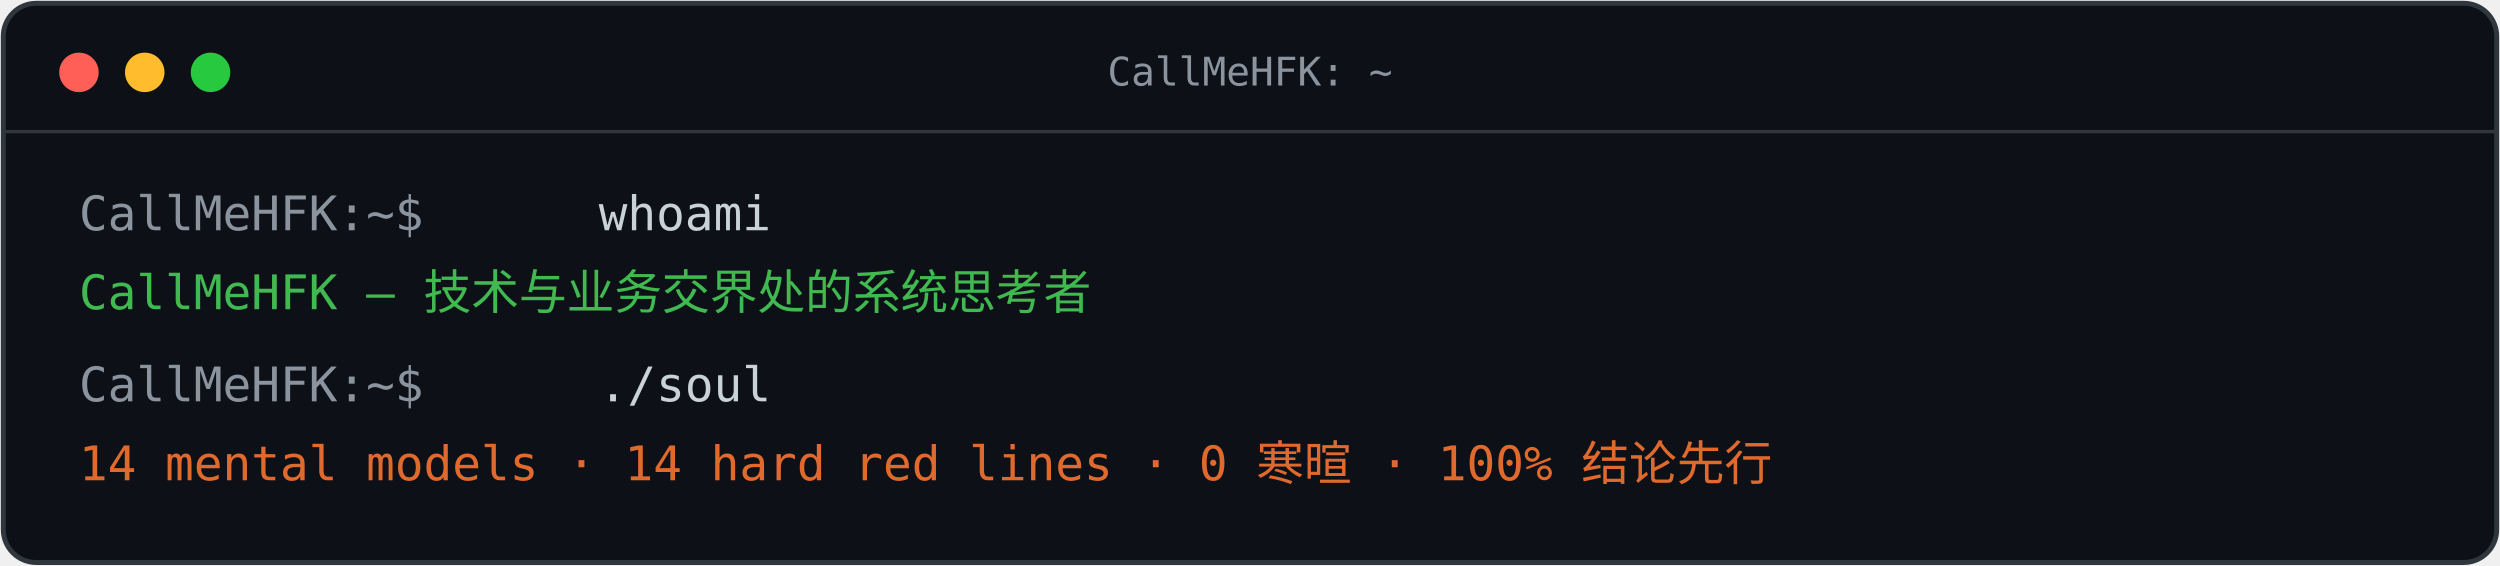
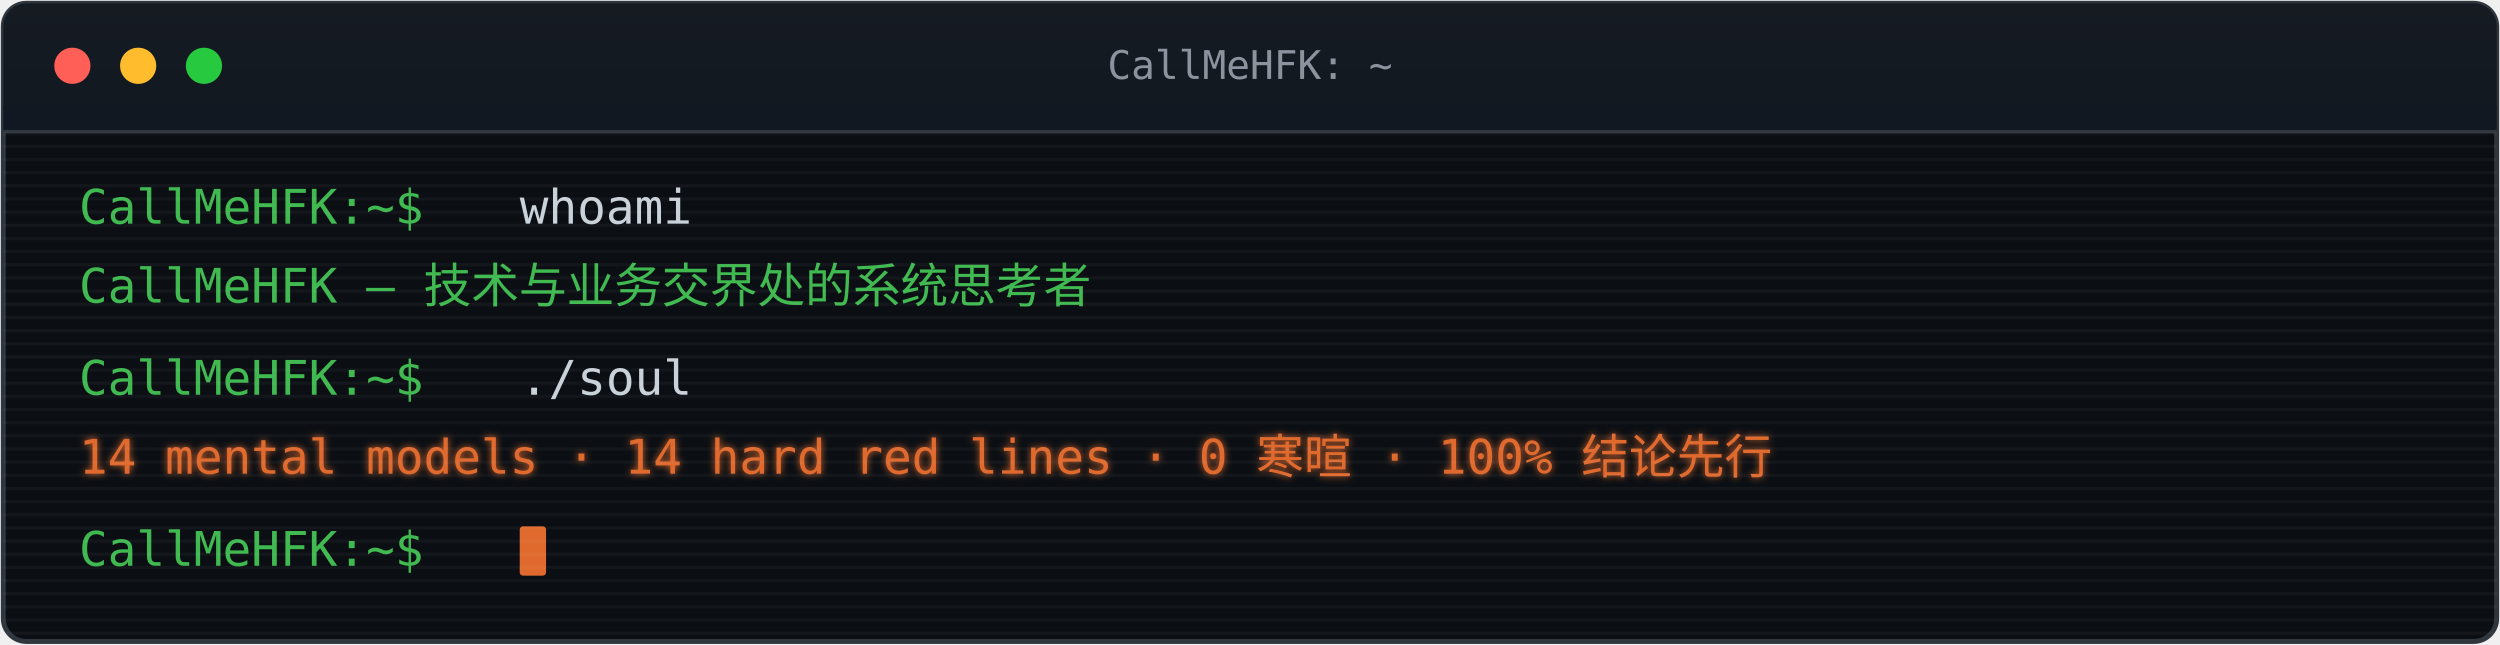
- <svg xmlns="http://www.w3.org/2000/svg" viewBox="0 0 760 172" width="760" height="172" role="img" aria-label="whoami: CallMeHFK">
-   <rect x="1" y="1" width="758" height="170" rx="10" fill="#0d1117" stroke="#30363d" stroke-width="1.5" />
-   <circle cx="24" cy="22" r="6" fill="#ff5f56" />
-   <circle cx="44" cy="22" r="6" fill="#ffbd2e" />
-   <circle cx="64" cy="22" r="6" fill="#27c93f" />
-   <text x="380" y="26" text-anchor="middle" font-family="ui-monospace, SFMono-Regular, Menlo, Consolas, monospace" font-size="12" fill="#8b949e">CallMeHFK: ~</text>
+ <svg xmlns="http://www.w3.org/2000/svg" viewBox="0 0 760 196" width="760" height="196" role="img" aria-label="whoami: CallMeHFK">
+   <defs>
+     <pattern id="scan" width="6" height="4" patternUnits="userSpaceOnUse">
+       <rect width="6" height="1" fill="#ffffff" opacity="0.035" />
+     </pattern>
+     <filter id="glow" x="-8%" y="-40%" width="116%" height="180%">
+       <feGaussianBlur stdDeviation="1.1" result="b" />
+       <feMerge>
+         <feMergeNode in="b" />
+         <feMergeNode in="SourceGraphic" />
+       </feMerge>
+     </filter>
+     <linearGradient id="titlebar" x1="0" y1="0" x2="0" y2="1">
+       <stop offset="0%" stop-color="#161b22" />
+       <stop offset="100%" stop-color="#111821" />
+     </linearGradient>
+     <style>
+       .cursor { animation: blink 1.15s step-end infinite; }
+       @keyframes blink { 50% { opacity: 0; } }
+       @media (prefers-reduced-motion: reduce) {
+         .cursor { animation: none; opacity: 1; }
+       }
+     </style>
+   </defs>
+   <rect x="1" y="1" width="758" height="194" rx="7" fill="#0b0f14" stroke="#30363d" stroke-width="1.5" />
+   <rect x="1" y="1" width="758" height="38" rx="7" fill="url(#titlebar)" />
+   <rect x="1" y="32" width="758" height="8" fill="#111821" />
+   <circle cx="22" cy="20" r="5.5" fill="#ff5f56" />
+   <circle cx="42" cy="20" r="5.5" fill="#ffbd2e" />
+   <circle cx="62" cy="20" r="5.5" fill="#27c93f" />
+   <text x="380" y="24" text-anchor="middle" font-family="ui-monospace, SFMono-Regular, Menlo, Consolas, monospace" font-size="12" fill="#8b949e">CallMeHFK: ~</text>
  <line x1="1" y1="40" x2="759" y2="40" stroke="#30363d" stroke-width="1" />
  <g font-family="ui-monospace, SFMono-Regular, Menlo, Consolas, monospace" font-size="14.5">
-     <text x="24" y="70" fill="#8b949e">CallMeHFK:~$</text>
-     <text x="182" y="70" fill="#c9d1d9">whoami</text>
-     <text x="24" y="94" fill="#3fb950">CallMeHFK — 技术与业务交界处的系统思考者</text>
-     <text x="24" y="122" fill="#8b949e">CallMeHFK:~$</text>
-     <text x="182" y="122" fill="#c9d1d9">./soul</text>
-     <text x="24" y="146" fill="#e06a2d">14 mental models · 14 hard red lines · 0 寒暄 · 100% 结论先行</text>
+     <text x="24" y="68" fill="#3fb950">CallMeHFK:~$</text>
+     <text x="158" y="68" fill="#c9d1d9">whoami</text>
+     <text x="24" y="92" fill="#3fb950">CallMeHFK — 技术与业务交界处的系统思考者</text>
+     <text x="24" y="120" fill="#3fb950">CallMeHFK:~$</text>
+     <text x="158" y="120" fill="#c9d1d9">./soul</text>
+     <text x="24" y="144" fill="#e06a2d" filter="url(#glow)">14 mental models · 14 hard red lines · 0 寒暄 · 100% 结论先行</text>
+     <text x="24" y="172" fill="#3fb950">CallMeHFK:~$</text>
  </g>
+   <rect class="cursor" x="158" y="160" width="8" height="15" rx="1" fill="#e06a2d" />
+   <rect x="1" y="40" width="758" height="155" fill="url(#scan)" pointer-events="none" />
</svg>
